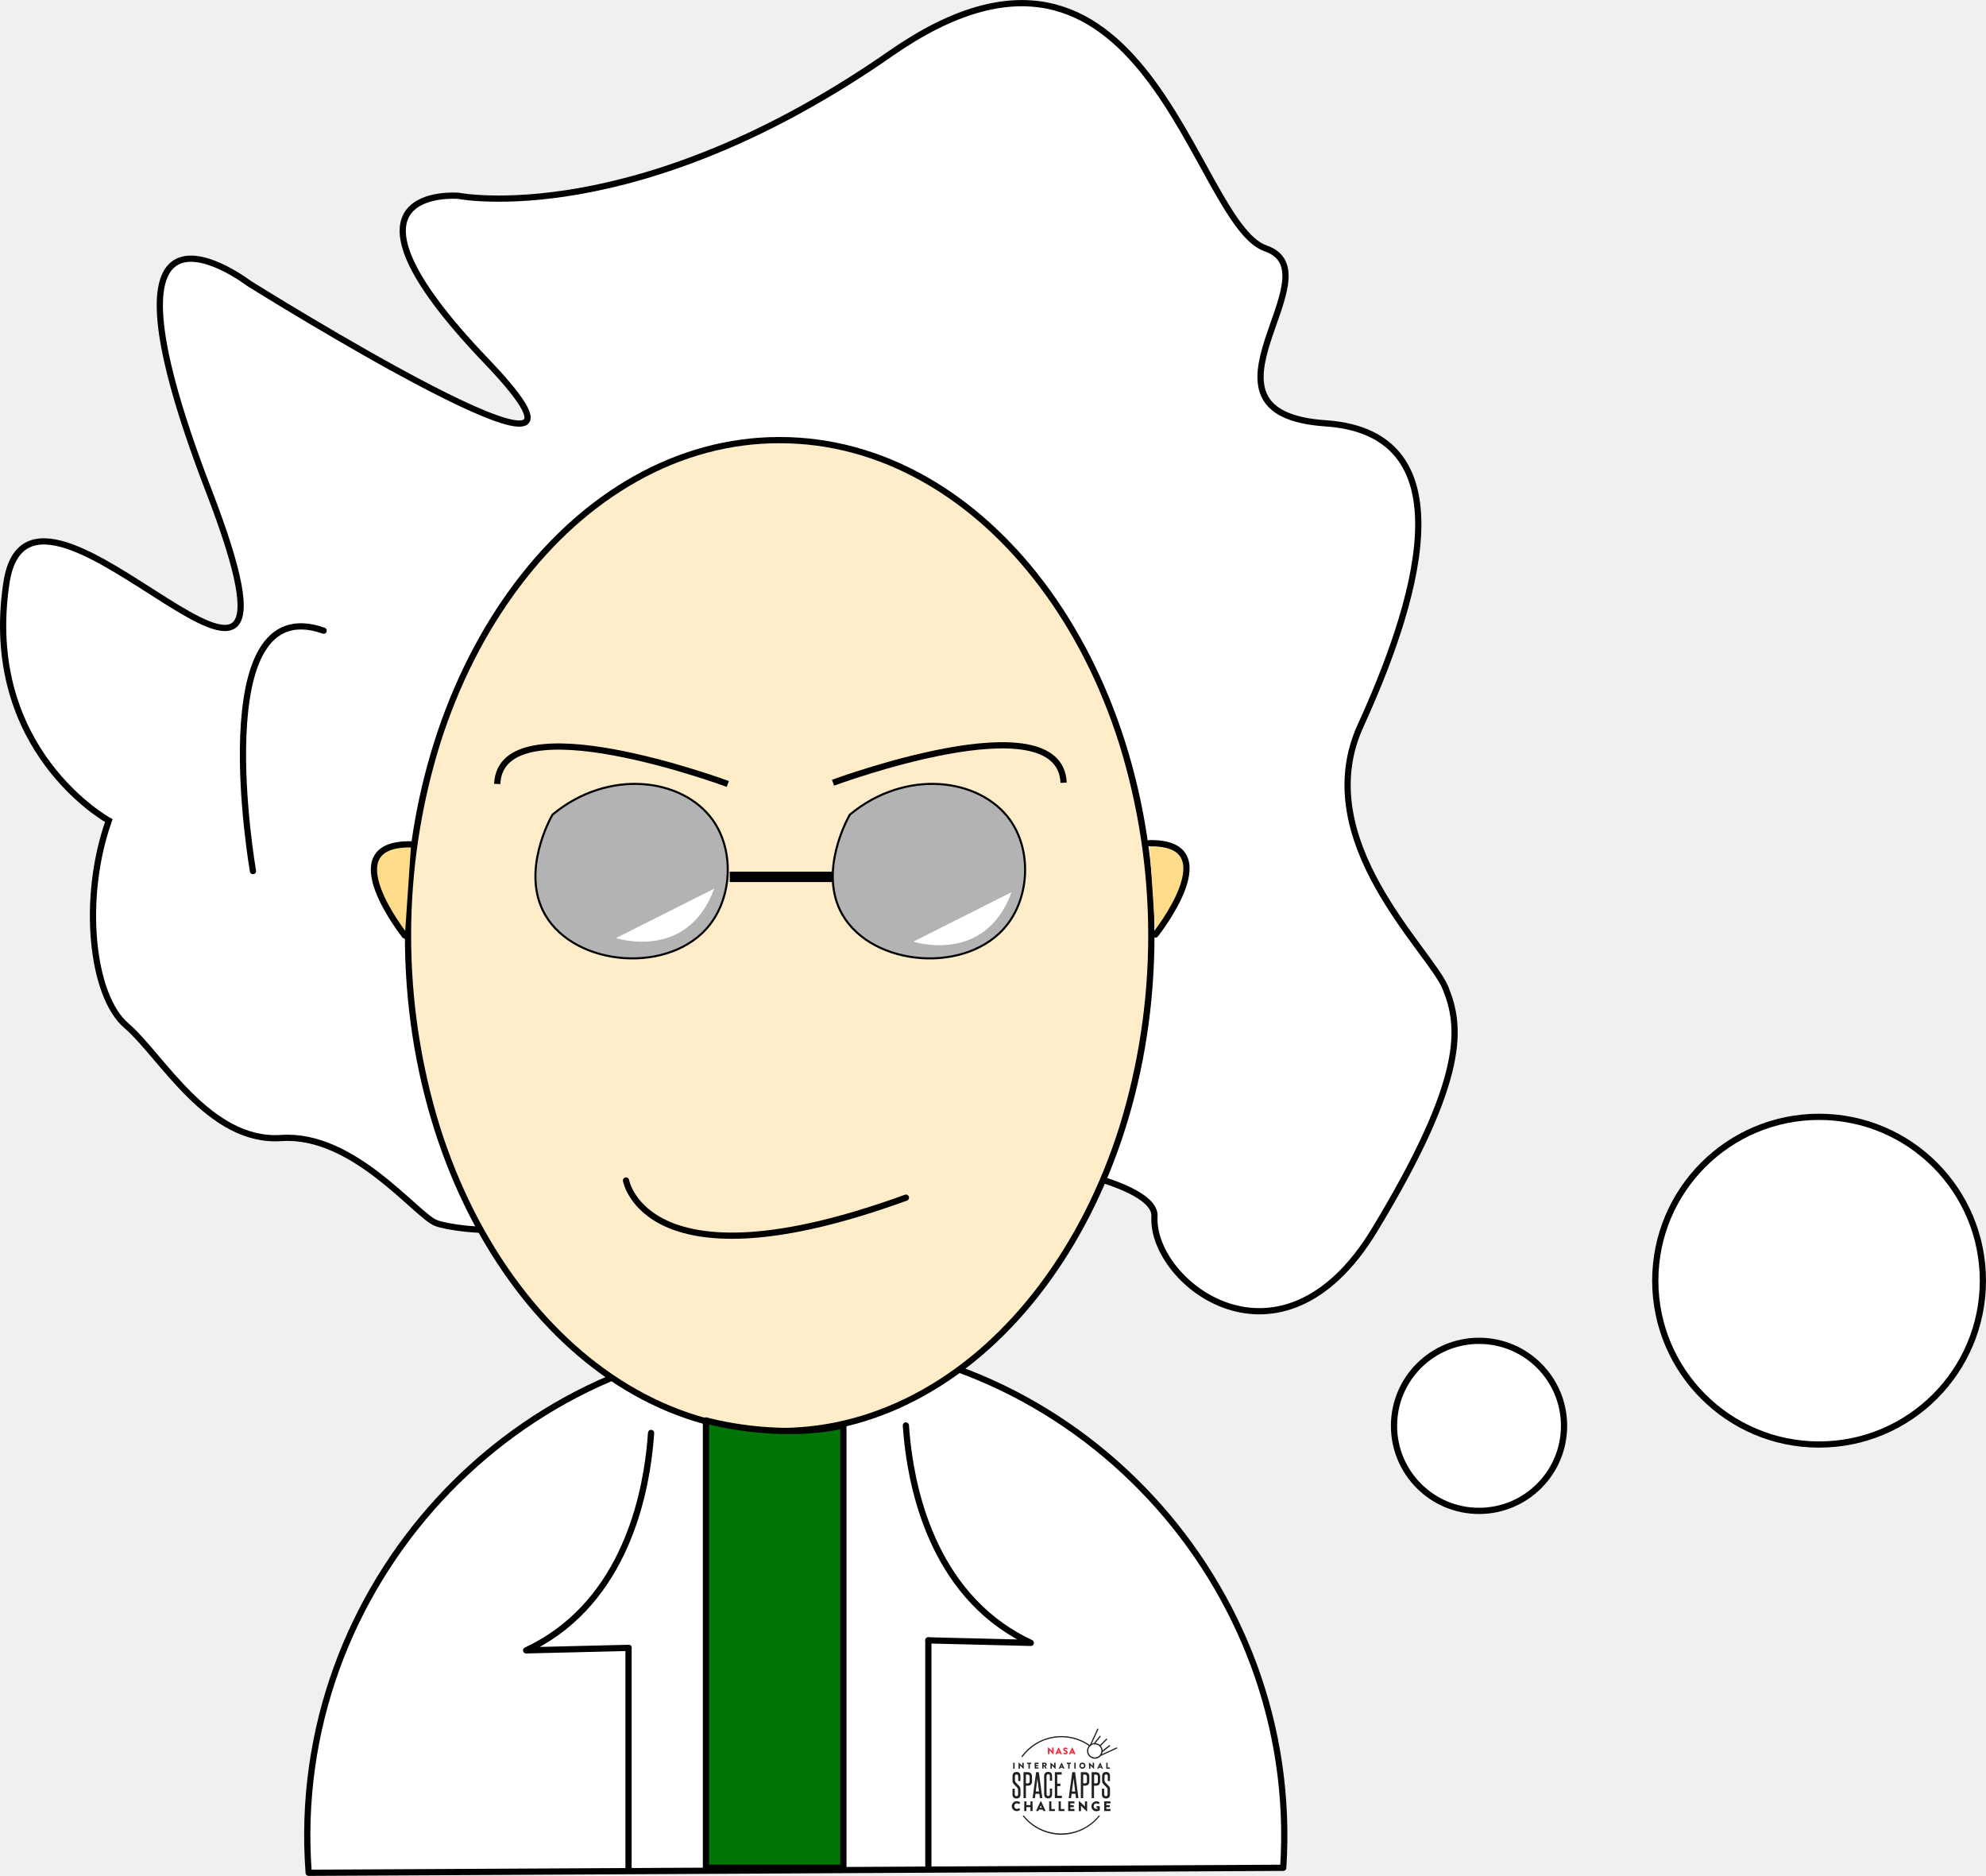
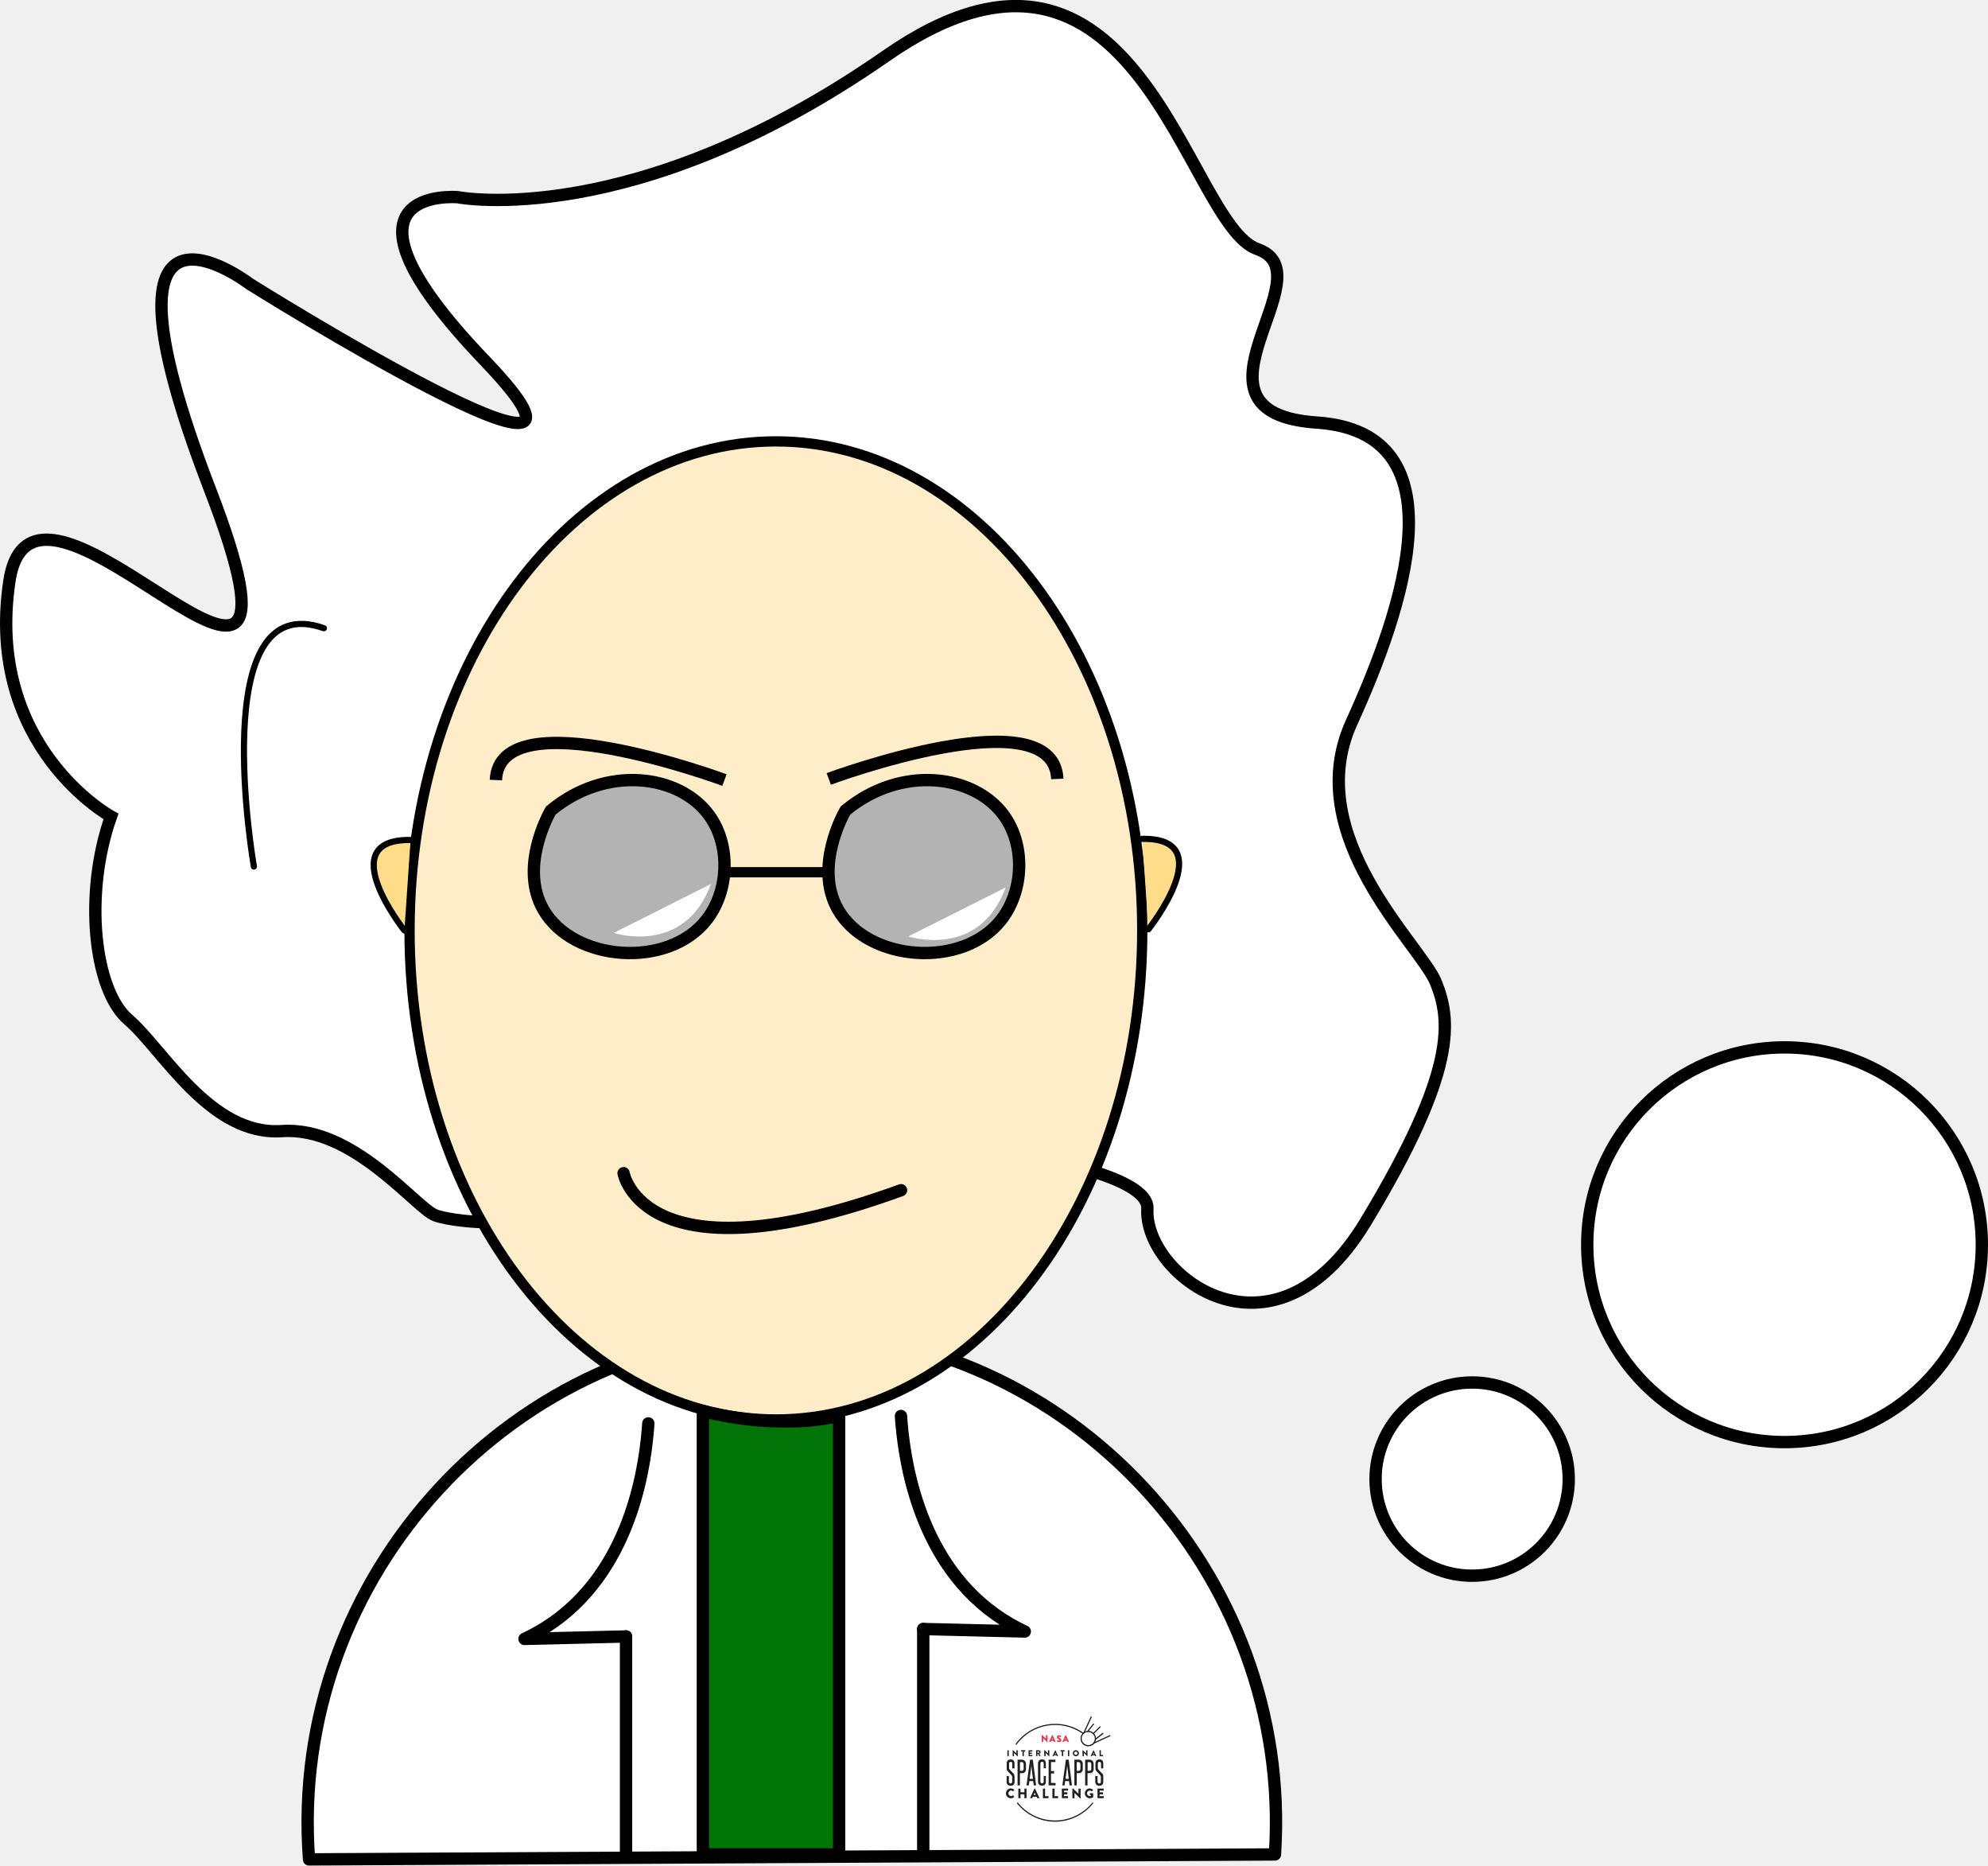
- <svg xmlns="http://www.w3.org/2000/svg" viewBox="0 0 957.8 904.5">
+ <svg xmlns="http://www.w3.org/2000/svg" viewBox="0 0 967.3 907.5">
  <defs>
-     <style>.cls-1,.cls-2,.cls-5{fill:#fff;}.cls-1,.cls-10,.cls-2,.cls-4,.cls-6,.cls-7,.cls-8,.cls-9{stroke:#000;}.cls-1,.cls-7,.cls-8,.cls-9{stroke-linecap:round;stroke-linejoin:round;}.cls-1,.cls-10,.cls-2,.cls-7,.cls-8,.cls-9{stroke-width:3px;}.cls-10,.cls-2,.cls-4,.cls-6{stroke-miterlimit:10;}.cls-3{fill:#ffedc9;}.cls-4{fill:#b3b3b3;}.cls-10,.cls-6,.cls-8{fill:none;}.cls-6{stroke-width:5px;}.cls-7{fill:#007406;}.cls-9{fill:#ffdc8a;}.cls-11{fill:#231f20;}.cls-12{fill:#ee2c3e;}</style>
+     <style>.cls-1,.cls-2,.cls-5{fill:#fff;}.cls-1,.cls-10,.cls-11,.cls-2,.cls-4,.cls-6,.cls-7,.cls-8,.cls-9{stroke:#000;}.cls-1,.cls-11,.cls-7,.cls-8,.cls-9{stroke-linecap:round;stroke-linejoin:round;}.cls-1,.cls-10,.cls-2,.cls-4,.cls-7,.cls-8{stroke-width:6px;}.cls-10,.cls-2,.cls-4,.cls-6{stroke-miterlimit:10;}.cls-3{fill:#ffedc9;}.cls-4{fill:#b3b3b3;}.cls-10,.cls-11,.cls-6,.cls-8{fill:none;}.cls-6{stroke-width:5px;}.cls-7{fill:#007406;}.cls-9{fill:#ffdc8a;}.cls-11,.cls-9{stroke-width:3px;}.cls-12{fill:#231f20;}.cls-13{fill:#ee2c3e;}</style>
  </defs>
  <g id="Layer_2" data-name="Layer 2">
    <g id="Layer_1-2" data-name="Layer 1">
-       <path class="cls-1" d="M148.87,903c-10.47-138.31,100.59-256.72,235-256.67,133.43,0,244,116.85,235,254.26Z" />
-       <path class="cls-2" d="M52.47,395.68C39.22,433,44,480,60.91,494.49s39.76,56.64,74.71,54.23,65.07,37.36,74.71,41,65.07,10.85,91.58-20.48,256.68-14.78,254.87,17.31,61,81,106.11,6.55,41.5-98.58,34.27-116.65-66.27-71.1-41-126.53,54.23-141-16.87-145.81,6-72.3-28.92-84.35-57.84-179.55-180.75-94S221.18,94.42,221.18,94.42s-68.69-6,13.25,79.54S120,136.6,120,136.6,38,73.94,100.67,236.62,15.12,200.47,3.07,281.2,52.47,395.68,52.47,395.68Z" />
-       <ellipse class="cls-3" cx="376.02" cy="451.11" rx="179.25" ry="238.9" />
-       <path d="M376,213.71c23.88,0,47.06,6.23,68.89,18.51,21.16,11.9,40.18,29,56.53,50.71s29.27,47.21,38.27,75.52a312.18,312.18,0,0,1,0,185.33c-9,28.3-21.88,53.71-38.27,75.52S466.07,658.11,444.91,670c-21.83,12.28-45,18.51-68.89,18.51s-47-6.23-68.88-18.51c-21.16-11.9-40.18-29-56.53-50.71s-29.28-47.22-38.28-75.52a312.39,312.39,0,0,1,0-185.33c9-28.31,21.88-53.72,38.28-75.52s35.37-38.81,56.53-50.71c21.83-12.28,45-18.51,68.88-18.51m0-3c-99.83,0-180.75,107.63-180.75,240.4S276.19,691.52,376,691.52,556.78,583.88,556.78,451.11,475.85,210.71,376,210.71Z" />
-       <path class="cls-4" d="M409.87,392.78c-.92,1.58-15.49,27.49-3.62,48.2,14.54,25.37,60.76,29,79.53,4.82,10.83-14,11.68-36.12,1.21-50.61C472.52,375.16,436.91,370.39,409.87,392.78Z" />
-       <path class="cls-4" d="M266.47,392.78c-.92,1.58-15.48,27.49-3.62,48.2,14.54,25.37,60.76,29,79.53,4.82,10.83-14,11.68-36.12,1.21-50.61C329.12,375.16,293.51,370.39,266.47,392.78Z" />
-       <path class="cls-5" d="M297.09,452.32s34.44,11.36,47.35-23.84Z" />
-       <path class="cls-5" d="M487.87,430.18,440.53,454s34.43,11.36,47.34-23.84" />
-       <line class="cls-6" x1="351.92" y1="422.8" x2="401.33" y2="422.8" />
-       <path class="cls-7" d="M340.47,900.59V684.89s33.75,9.64,66.28,2.41V900.59Z" />
-       <path class="cls-8" d="M314,690.91c-1.21,17.84-7,68.69-45.79,96.41a90.86,90.86,0,0,1-14.46,8.43l49.41-1.2" />
-       <line class="cls-8" x1="303.12" y1="794.55" x2="303.12" y2="900.59" />
-       <path class="cls-8" d="M436.88,687.3c1.21,17.84,7,68.69,45.79,96.4a90.13,90.13,0,0,0,14.46,8.44l-49.41-1.21" />
-       <line class="cls-8" x1="447.72" y1="790.93" x2="447.72" y2="900.59" />
-       <path class="cls-9" d="M195.27,451.11s-35.52-44.62,3-44" />
-       <path class="cls-9" d="M557.28,450.56s35.52-44.62-3-44" />
-       <path class="cls-10" d="M351,378s-109.46-40.61-111.2,0" />
-       <path class="cls-10" d="M401.75,377.41s109.46-40.62,111.2,0" />
-       <path class="cls-8" d="M301.91,569.21s9.64,53.89,135,8.27" />
-       <path class="cls-8" d="M122,420S98.26,283.61,156.1,304.1" />
+       <path class="cls-1" d="M150.37,904.5C139.9,766.19,251,647.78,385.36,647.83c133.43,0,244,116.85,235,254.26Z" />
+       <path class="cls-2" d="M54,397.18c-13.25,37.36-8.43,84.35,8.44,98.81s39.76,56.64,74.71,54.23,65.07,37.36,74.71,41S276.9,602,303.41,570.71,560.09,555.93,558.28,588s61,81,106.11,6.55,41.5-98.58,34.27-116.65-66.27-71.1-41-126.53,54.23-141-16.87-145.81,6-72.3-28.92-84.35-57.84-179.55-180.75-94S222.68,95.92,222.68,95.92s-68.69-6,13.25,79.54S121.45,138.1,121.45,138.1s-81.94-62.66-19.28,100S16.62,202,4.57,282.7,54,397.18,54,397.18Z" />
+       <ellipse class="cls-3" cx="377.52" cy="452.61" rx="178.25" ry="237.9" />
+       <path d="M377.52,217.21c96.91,0,175.76,105.6,175.76,235.4S474.43,688,377.52,688,201.77,582.42,201.77,452.61s78.84-235.4,175.75-235.4m0-5c-99.83,0-180.75,107.63-180.75,240.4S277.69,693,377.52,693,558.28,585.38,558.28,452.61s-80.93-240.4-180.76-240.4Z" />
+       <path class="cls-4" d="M411.37,394.28c-.92,1.58-15.49,27.49-3.62,48.2,14.54,25.37,60.76,29,79.53,4.82,10.83-14,11.68-36.12,1.21-50.61C474,376.66,438.41,371.89,411.37,394.28Z" />
+       <path class="cls-4" d="M268,394.28c-.92,1.58-15.48,27.49-3.62,48.2,14.54,25.37,60.76,29,79.53,4.82,10.83-14,11.68-36.12,1.21-50.61C330.62,376.66,295,371.89,268,394.28Z" />
+       <path class="cls-5" d="M298.59,453.82S333,465.18,345.94,430Z" />
+       <path class="cls-5" d="M489.37,431.68,442,455.52s34.43,11.36,47.34-23.84" />
+       <line class="cls-6" x1="353.42" y1="424.3" x2="402.83" y2="424.3" />
+       <path class="cls-7" d="M342,902.09V686.39s33.75,9.64,66.28,2.41V902.09Z" />
+       <path class="cls-8" d="M315.46,692.41c-1.21,17.84-7,68.69-45.79,96.41a90.86,90.86,0,0,1-14.46,8.43l49.41-1.2" />
+       <line class="cls-8" x1="304.62" y1="796.05" x2="304.62" y2="902.09" />
+       <path class="cls-8" d="M438.38,688.8c1.21,17.84,7,68.69,45.79,96.4a90.13,90.13,0,0,0,14.46,8.44l-49.41-1.21" />
+       <line class="cls-8" x1="449.22" y1="792.43" x2="449.22" y2="902.09" />
+       <path class="cls-9" d="M196.77,452.61s-35.52-44.62,3-44" />
+       <path class="cls-9" d="M558.78,452.06s35.52-44.62-3-44" />
+       <path class="cls-10" d="M352.49,379.46s-109.46-40.61-111.2,0" />
+       <path class="cls-10" d="M403.25,378.91s109.46-40.62,111.2,0" />
+       <path class="cls-8" d="M303.41,570.71s9.64,53.89,135,8.27" />
+       <path class="cls-11" d="M123.53,421.54S99.76,285.11,157.6,305.6" />
      <g id="Layer_2-2" data-name="Layer 2">
        <g id="Layer_1-2-2" data-name="Layer 1-2">
-           <path class="cls-11" d="M495.57,854.48h-1.95V867h1.15V861h.81a2.17,2.17,0,0,0,1.62-.53,2.39,2.39,0,0,0,.51-1.71v-2a2.41,2.41,0,0,0-.53-1.72A2.12,2.12,0,0,0,495.57,854.48Zm1,2.27v2.07a1.18,1.18,0,0,1-.24.83,1,1,0,0,1-.75.26h-.8v-4.26h.79a1,1,0,0,1,.77.26,1.28,1.28,0,0,1,.23.83Z" />
-           <path class="cls-11" d="M535.3,862.09a2,2,0,0,0-.44-.82,11.47,11.47,0,0,0-1-1,8.15,8.15,0,0,1-.93-1,1.18,1.18,0,0,1-.21-.4,2.21,2.21,0,0,1-.06-.57v-1.84c0-.59.27-.89.8-.89a.64.64,0,0,1,.63.29,1.69,1.69,0,0,1,.16.77v2.11h1.06v-2.28a2.39,2.39,0,0,0-.42-1.55,1.81,1.81,0,0,0-1.46-.52q-1.92,0-1.92,2.07v1.87a5.43,5.43,0,0,0,.05.9,1.55,1.55,0,0,0,.35.73c.17.2.34.4.52.59s.32.34.49.52l.46.47a5.47,5.47,0,0,1,.45.51,1.2,1.2,0,0,1,.18.26.85.85,0,0,1,.13.25,1.26,1.26,0,0,1,0,.33c0,.13,0,.28,0,.46h0v1.78a1.07,1.07,0,0,1-.19.69.73.73,0,0,1-.62.23.66.66,0,0,1-.63-.3,1.66,1.66,0,0,1-.17-.79v-2.5h-1.1v2.64a2.3,2.3,0,0,0,.46,1.54,2.32,2.32,0,0,0,3,0,2.34,2.34,0,0,0,.44-1.54v-1.79A5.09,5.09,0,0,0,535.3,862.09Z" />
-           <path class="cls-11" d="M491.67,861.27a13.3,13.3,0,0,0-1-1,8.92,8.92,0,0,1-.92-1,1.2,1.2,0,0,1-.22-.4,2.2,2.2,0,0,1-.05-.57v-1.84c0-.59.26-.89.8-.89a.65.65,0,0,1,.62.29,1.57,1.57,0,0,1,.16.77v2.11h1.06v-2.28a2.39,2.39,0,0,0-.42-1.55,1.81,1.81,0,0,0-1.46-.52q-1.92,0-1.92,2.07v1.87a6.79,6.79,0,0,0,.05.9,1.44,1.44,0,0,0,.36.73q.24.3.51.6c.17.19.32.33.49.51s.31.31.46.47a5.47,5.47,0,0,1,.45.51,1.51,1.51,0,0,1,.18.26.64.64,0,0,1,.12.25,1,1,0,0,1,.06.33c0,.13,0,.28,0,.46v1.78a1.05,1.05,0,0,1-.19.69.77.77,0,0,1-.62.24.67.67,0,0,1-.63-.31,1.63,1.63,0,0,1-.17-.79v-2.5h-1.09v2.64a2.25,2.25,0,0,0,.46,1.54,1.8,1.8,0,0,0,1.46.53,1.83,1.83,0,0,0,1.49-.53,2.34,2.34,0,0,0,.44-1.54v-1.79a5,5,0,0,0-.1-1.17A2.33,2.33,0,0,0,491.67,861.27Z" />
-           <path class="cls-11" d="M528.47,854.48h-2V867h1.15V861h.82a2.17,2.17,0,0,0,1.62-.53,2.39,2.39,0,0,0,.51-1.71v-2a2.41,2.41,0,0,0-.52-1.72A2.16,2.16,0,0,0,528.47,854.48Zm1,2.27v2.07a1.18,1.18,0,0,1-.24.83,1,1,0,0,1-.74.26h-.81v-4.26h.79a1,1,0,0,1,.77.26,1.28,1.28,0,0,1,.23.83Z" />
-           <path class="cls-11" d="M523.2,854.48h-1.94V867h1.15V861h.81a2.13,2.13,0,0,0,1.61-.53,2.35,2.35,0,0,0,.52-1.71v-2a2.41,2.41,0,0,0-.52-1.72A2.11,2.11,0,0,0,523.2,854.48Zm1,4.34a1.18,1.18,0,0,1-.26.83,1,1,0,0,1-.74.26h-.8v-4.26h.78a1,1,0,0,1,.77.26,1.22,1.22,0,0,1,.23.83h0Z" />
-           <path class="cls-11" d="M517.13,854.48,515.41,867h1.12l.27-2.09h1.87l.27,2.09h1.16l-1.61-12.5Zm-.18,9.34.42-3.19c.13-1.06.27-2.13.4-3.22.12,1.08.24,2.15.38,3.22l.39,3.19Z" />
-           <path class="cls-11" d="M499.69,854.48,498,867h1.12l.28-2.09h1.86l.28,2.09h1.15L501,854.48Zm1.41,9.34h-1.6l.42-3.19c.14-1.06.27-2.13.4-3.22.12,1.08.25,2.15.38,3.22S501,862.76,501.1,863.82Z" />
-           <polygon class="cls-11" points="509.88 861.2 511.4 861.2 511.4 860.03 509.88 860.03 509.88 855.65 512.03 855.65 512.03 854.49 508.73 854.49 508.73 866.98 508.73 866.98 512.11 866.98 512.11 865.84 509.88 865.84 509.88 861.2" />
-           <path class="cls-11" d="M505.56,854.35c-1.33,0-2,.72-2,2.15V865c0,1.41.66,2.11,2,2.11a1.71,1.71,0,0,0,1.38-.52,2.44,2.44,0,0,0,.44-1.61v-2.58h-1.05V865a1.2,1.2,0,0,1-.18.74.66.66,0,0,1-.6.24c-.55,0-.83-.33-.83-1v-8.52c0-.65.28-1,.83-1a.7.7,0,0,1,.61.23,1.29,1.29,0,0,1,.17.74v2.2h1.05v-2.22C507.38,855.06,506.77,854.35,505.56,854.35Z" />
-           <path class="cls-11" d="M528,848a3.77,3.77,0,1,1,3.77-3.76A3.76,3.76,0,0,1,528,848Zm0-7a3.19,3.19,0,1,0,3.19,3.19A3.19,3.19,0,0,0,528,841.06Z" />
-           <path class="cls-11" d="M530.48,842.08a.28.28,0,0,1-.28-.29.28.28,0,0,1,.08-.2l3.24-3.24a.28.28,0,0,1,.4,0,.28.28,0,0,1,0,.41L530.69,842A.29.29,0,0,1,530.48,842.08Z" />
-           <path class="cls-11" d="M527.68,841.07a.29.29,0,0,1-.28-.28.26.26,0,0,1,.07-.19l2.9-3.61a.28.28,0,0,1,.4,0,.29.29,0,0,1,0,.4l-2.9,3.63A.29.29,0,0,1,527.68,841.07Z" />
-           <path class="cls-11" d="M525.83,841.84a.27.27,0,0,1-.12,0,.28.28,0,0,1-.14-.38h0l3.62-7.84a.29.29,0,0,1,.38-.15h0a.28.28,0,0,1,.14.38l-3.62,7.84A.3.3,0,0,1,525.83,841.84Z" />
-           <path class="cls-11" d="M531.49,844.88a.3.3,0,0,1-.29-.3.32.32,0,0,1,.1-.22l3.62-2.89a.3.3,0,0,1,.41.07.3.3,0,0,1,0,.38l-3.62,2.89A.31.31,0,0,1,531.49,844.88Z" />
-           <path class="cls-11" d="M530.72,846.73a.28.28,0,0,1-.28-.29.29.29,0,0,1,.16-.26l7.84-3.62a.28.28,0,0,1,.35.22.27.27,0,0,1-.1.29l-7.85,3.62A.25.25,0,0,1,530.72,846.73Z" />
-           <path class="cls-11" d="M488.66,850a.08.08,0,0,1,.07-.08h.51s.08,0,.08.08v2.72a.09.09,0,0,1-.08.08h-.51a.08.08,0,0,1-.08-.08Z" />
-           <path class="cls-11" d="M491.24,850a.08.08,0,0,1,.08-.08h.1l1.64,1.58h0V850a.08.08,0,0,1,.08-.08h.49s.08,0,.08.08v2.77a.08.08,0,0,1-.08.07h-.07l-.05,0-1.62-1.63h0v1.54a.08.08,0,0,1-.08.08h-.49a.09.09,0,0,1-.08-.08Z" />
-           <path class="cls-11" d="M496,850.52h-.59a.09.09,0,0,1-.08-.08h0V850a.09.09,0,0,1,.08-.08h1.82a.08.08,0,0,1,.08.08v.45a.08.08,0,0,1-.08.08h-.57v2.19a.09.09,0,0,1-.08.08h-.5a.08.08,0,0,1-.08-.08Z" />
-           <path class="cls-11" d="M499,850a.09.09,0,0,1,.08-.08h1.7a.09.09,0,0,1,.08.08v.45a.09.09,0,0,1-.08.08h-1.14V851h.94a.09.09,0,0,1,.08.08v.45a.09.09,0,0,1-.08.08h-.94v.55h1.14a.09.09,0,0,1,.08.08h0v.44a.07.07,0,0,1-.08.08h-1.7a.08.08,0,0,1-.08-.07h0Z" />
-           <path class="cls-11" d="M502.61,850a.08.08,0,0,1,.08-.08h1.23a.89.89,0,0,1,.91.85.87.87,0,0,1-.63.87l.57,1a.08.08,0,0,1,0,.11h-.59a.09.09,0,0,1-.07,0l-.54-1.09h-.28v1s0,.08-.08.08h-.49a.07.07,0,0,1-.08-.08Zm1.25,1.15a.32.32,0,0,0,.31-.33.31.31,0,0,0-.31-.31h-.6v.64Z" />
-           <path class="cls-11" d="M506.59,850a.07.07,0,0,1,.07-.08h.11l1.64,1.58h0V850a.08.08,0,0,1,.07-.08H509c.05,0,.08,0,.08.08v2.77a.07.07,0,0,1-.08.07h-.06l-.05,0-1.63-1.63h0v1.54a.08.08,0,0,1-.08.08h-.48a.08.08,0,0,1-.08-.08Z" />
-           <path class="cls-11" d="M510.63,852.68l1.28-2.76a.08.08,0,0,1,.07,0h0a.08.08,0,0,1,.07,0l1.28,2.76a.07.07,0,0,1,0,.1h-.5a.14.14,0,0,1-.14-.1l-.15-.33h-1.11l-.14.33a.15.15,0,0,1-.15.1h-.45a.07.07,0,0,1-.08-.07S510.62,852.69,510.63,852.68Zm1.68-.88-.31-.68h0l-.31.68Z" />
-           <path class="cls-11" d="M515.17,850.52h-.59a.09.09,0,0,1-.08-.08h0V850a.08.08,0,0,1,.08-.08h1.82a.08.08,0,0,1,.08.08v.45a.08.08,0,0,1-.08.08h-.58v2.19s0,.08-.08.08h-.5a.08.08,0,0,1-.07-.08Z" />
-           <path class="cls-11" d="M518.12,850s0-.07.08-.08h.49s.08,0,.08.08v2.72a.08.08,0,0,1-.08.08h-.49a.09.09,0,0,1-.08-.08Z" />
-           <path class="cls-11" d="M522,849.87a1.48,1.48,0,1,1-1.47,1.49h0a1.47,1.47,0,0,1,1.47-1.48Zm0,2.31a.82.82,0,1,0,0-1.64.83.83,0,0,0-.83.82h0a.83.83,0,0,0,.82.81Z" />
-           <path class="cls-11" d="M525.18,850a.07.07,0,0,1,.07-.08h.1l1.64,1.58h0V850a.09.09,0,0,1,.08-.08h.5a.08.08,0,0,1,.07.08v2.77a.07.07,0,0,1-.07.07h-.07l0,0-1.63-1.63h0v1.54a.07.07,0,0,1-.07.08h-.49a.09.09,0,0,1-.08-.08Z" />
-           <path class="cls-11" d="M529.21,852.68l1.29-2.76a.08.08,0,0,1,.07,0h0s0,0,.07,0l1.28,2.76a.07.07,0,0,1,0,.1h-.5c-.07,0-.1,0-.14-.1l-.15-.33H530l-.14.33a.18.18,0,0,1-.15.1h-.45a.09.09,0,0,1-.09-.06A.09.09,0,0,1,529.21,852.68Zm1.69-.88-.31-.68h0l-.3.68Z" />
-           <path class="cls-11" d="M533.53,850a.09.09,0,0,1,.08-.08h.49a.08.08,0,0,1,.07.08v2.2h1a.07.07,0,0,1,.08.07h0v.45a.08.08,0,0,1-.08.08h-1.54a.09.09,0,0,1-.08-.08Z" />
-           <path class="cls-11" d="M490.37,868.5a2.19,2.19,0,0,1,1.61.62.12.12,0,0,1,0,.17h0l-.51.54a.12.12,0,0,1-.17,0,1.42,1.42,0,0,0-.9-.34,1.37,1.37,0,0,0,0,2.73,1.38,1.38,0,0,0,.89-.33.14.14,0,0,1,.17,0l.52.56a.13.13,0,0,1,0,.18,2.27,2.27,0,0,1-1.62.64,2.4,2.4,0,0,1,0-4.8Z" />
-           <path class="cls-11" d="M494,868.69a.12.12,0,0,1,.12-.12h.8a.13.13,0,0,1,.13.12h0v1.67h1.9v-1.68a.12.12,0,0,1,.12-.12h.8a.12.12,0,0,1,.12.12v4.42a.13.13,0,0,1-.12.13h-.79a.13.13,0,0,1-.13-.13v-1.76H495v1.76a.13.13,0,0,1-.13.13h-.8a.13.13,0,0,1-.12-.13Z" />
-           <path class="cls-11" d="M499.74,873.06l2.08-4.49a.13.13,0,0,1,.12-.07H502a.14.14,0,0,1,.11.07l2.09,4.49a.12.12,0,0,1-.06.16h-.8c-.12,0-.17,0-.23-.17l-.24-.52h-1.82l-.24.53a.25.25,0,0,1-.24.16h-.73a.11.11,0,0,1-.12-.11A.07.07,0,0,1,499.74,873.06Zm2.74-1.41-.52-1.11h0l-.51,1.11Z" />
-           <path class="cls-11" d="M506,868.69a.13.13,0,0,1,.13-.13h.8a.14.14,0,0,1,.12.13v3.56h1.59a.12.12,0,0,1,.12.13v.73a.12.12,0,0,1-.12.12h-2.51a.12.12,0,0,1-.13-.12Z" />
-           <path class="cls-11" d="M510.56,868.69a.13.13,0,0,1,.13-.13h.79a.14.14,0,0,1,.13.13v3.56h1.59a.13.13,0,0,1,.13.13v.73a.12.12,0,0,1-.13.12h-2.51a.12.12,0,0,1-.13-.12Z" />
-           <path class="cls-11" d="M515.17,868.69a.13.13,0,0,1,.13-.13h2.76a.13.13,0,0,1,.13.13h0v.73a.12.12,0,0,1-.13.12h-1.85v.82h1.52a.14.14,0,0,1,.13.13v.73a.12.12,0,0,1-.12.12h-1.53v.9h1.85a.13.13,0,0,1,.13.13v.73a.14.14,0,0,1-.13.13H515.3a.14.14,0,0,1-.13-.13Z" />
-           <path class="cls-11" d="M520.28,868.62a.13.13,0,0,1,.13-.12h.17l2.66,2.56h0V868.7a.12.12,0,0,1,.12-.13h.81a.12.12,0,0,1,.12.13v4.48a.13.13,0,0,1-.12.13h-.11l-.09,0-2.64-2.65h0v2.49a.12.12,0,0,1-.12.13h-.8a.13.13,0,0,1-.12-.13Z" />
-           <path class="cls-11" d="M528.7,868.5a2.65,2.65,0,0,1,1.63.63.11.11,0,0,1,0,.16v0l-.52.56a.15.15,0,0,1-.18,0,1.21,1.21,0,0,0-.87-.32,1.34,1.34,0,0,0,0,2.68,1.71,1.71,0,0,0,.59-.11v-.39h-.42a.12.12,0,0,1-.12-.12h0V871a.12.12,0,0,1,.11-.13h1.37a.13.13,0,0,1,.12.13v1.8a.11.11,0,0,1-.06.1,3.29,3.29,0,0,1-1.65.44,2.4,2.4,0,0,1-.15-4.79Z" />
-           <path class="cls-11" d="M532.52,868.69a.13.13,0,0,1,.13-.13h2.77a.13.13,0,0,1,.13.13h0v.73a.12.12,0,0,1-.13.12h-1.85v.82h1.52a.14.14,0,0,1,.13.13v.73a.12.12,0,0,1-.12.12h-1.53v.9h1.85a.13.13,0,0,1,.13.13v.73a.13.13,0,0,1-.13.13h-2.77a.13.13,0,0,1-.13-.13Z" />
-           <path class="cls-12" d="M505.38,842.63a.08.08,0,0,1,.09-.08h.12l1.84,1.77h0v-1.64a.09.09,0,0,1,.09-.09h.55c.05,0,.09,0,.09.09v3.11a.08.08,0,0,1-.09.08H508l-.06,0L506.11,844h0v1.71a.09.09,0,0,1-.08.09h-.56a.09.09,0,0,1-.08-.09Z" />
-           <path class="cls-12" d="M509,845.71l1.45-3.11a.1.1,0,0,1,.08-.05h.05a.08.08,0,0,1,.07.05l1.46,3.11a.08.08,0,0,1,0,.11h-.56c-.09,0-.12,0-.17-.12l-.16-.36h-1.26l-.16.37a.18.18,0,0,1-.16.11h-.52a.08.08,0,0,1-.09-.07S509,845.72,509,845.71Zm1.91-1-.35-.77h0l-.35.77Z" />
-           <path class="cls-12" d="M512.75,845.39,513,845a.11.11,0,0,1,.16,0,1.3,1.3,0,0,0,.65.25.29.29,0,0,0,.32-.26h0c0-.19-.16-.34-.47-.46s-.9-.47-.9-1a1,1,0,0,1,1.07-.92,1.67,1.67,0,0,1,1,.35.11.11,0,0,1,0,.15l-.23.35c0,.05-.12.09-.16.06a1.43,1.43,0,0,0-.66-.27.25.25,0,0,0-.29.21v0c0,.17.14.3.51.45a1.19,1.19,0,0,1,.92,1,1,1,0,0,1-1.1,1,1.44,1.44,0,0,1-1-.35A.09.09,0,0,1,512.75,845.39Z" />
-           <path class="cls-12" d="M515.51,845.71,517,842.6a.1.1,0,0,1,.08-.05h.05a.08.08,0,0,1,.07.05l1.45,3.11a.08.08,0,0,1,0,.11H518c-.08,0-.12,0-.16-.12l-.17-.36h-1.26l-.16.37a.2.2,0,0,1-.17.11h-.51a.08.08,0,0,1-.08-.09Zm1.9-1-.35-.77h0l-.34.77Z" />
-           <path class="cls-11" d="M511.89,884.67a23.86,23.86,0,0,1-18.5-8.84.29.29,0,0,1,0-.4.3.3,0,0,1,.41,0,23.22,23.22,0,0,0,32.67,3.42,22.55,22.55,0,0,0,1.78-1.6,24.24,24.24,0,0,0,1.67-1.85.29.29,0,0,1,.41-.05.3.3,0,0,1,0,.41h0c-.54.66-1.11,1.3-1.71,1.9A23.77,23.77,0,0,1,511.89,884.67Z" />
-           <path class="cls-11" d="M492.94,847.22a.28.28,0,0,1-.16-.05.3.3,0,0,1-.07-.41h0a23.8,23.8,0,0,1,33.05-5.23.29.29,0,0,1,.06.41.3.3,0,0,1-.41.06,23.2,23.2,0,0,0-32.23,5.11A.3.3,0,0,1,492.94,847.22Z" />
+           <path class="cls-12" d="M497.07,856h-1.95v12.5h1.15v-5.94h.81a2.17,2.17,0,0,0,1.62-.53,2.39,2.39,0,0,0,.51-1.71v-2a2.41,2.41,0,0,0-.53-1.72A2.12,2.12,0,0,0,497.07,856Zm1,2.27v2.07a1.18,1.18,0,0,1-.24.83,1,1,0,0,1-.75.26h-.8v-4.26h.79a1,1,0,0,1,.77.26,1.28,1.28,0,0,1,.23.83Z" />
+           <path class="cls-12" d="M536.8,863.59a2,2,0,0,0-.44-.82,11.47,11.47,0,0,0-1-1,8.15,8.15,0,0,1-.93-1,1.18,1.18,0,0,1-.21-.4,2.21,2.21,0,0,1-.06-.57v-1.84c0-.59.27-.89.8-.89a.64.64,0,0,1,.63.29,1.69,1.69,0,0,1,.16.77v2.11h1.06v-2.28a2.39,2.39,0,0,0-.42-1.55,1.81,1.81,0,0,0-1.46-.52q-1.92,0-1.92,2.07v1.87a5.43,5.43,0,0,0,.05.9,1.55,1.55,0,0,0,.35.73c.17.2.34.4.52.59s.32.34.49.52l.46.47a5.47,5.47,0,0,1,.45.51,1.2,1.2,0,0,1,.18.26.85.85,0,0,1,.13.25,1.26,1.26,0,0,1,0,.33c0,.13,0,.28,0,.46h0v1.78a1.07,1.07,0,0,1-.19.69.73.73,0,0,1-.62.23.66.66,0,0,1-.63-.3,1.66,1.66,0,0,1-.17-.79v-2.5h-1.1v2.64a2.3,2.3,0,0,0,.46,1.54,2.32,2.32,0,0,0,3,0,2.34,2.34,0,0,0,.44-1.54v-1.79A5.09,5.09,0,0,0,536.8,863.59Z" />
+           <path class="cls-12" d="M493.17,862.77a13.3,13.3,0,0,0-1-1,8.92,8.92,0,0,1-.92-1,1.2,1.2,0,0,1-.22-.4,2.2,2.2,0,0,1-.05-.57v-1.84c0-.59.26-.89.8-.89a.65.65,0,0,1,.62.29,1.57,1.57,0,0,1,.16.77v2.11h1.06v-2.28a2.39,2.39,0,0,0-.42-1.55,1.81,1.81,0,0,0-1.46-.52q-1.92,0-1.92,2.07v1.87a6.79,6.79,0,0,0,.05.9,1.44,1.44,0,0,0,.36.73q.24.3.51.6c.17.19.32.33.49.51s.31.31.46.47a5.47,5.47,0,0,1,.45.51,1.51,1.51,0,0,1,.18.26.64.64,0,0,1,.12.25,1,1,0,0,1,.06.33c0,.13,0,.28,0,.46v1.78a1.05,1.05,0,0,1-.19.69.77.77,0,0,1-.62.24.67.67,0,0,1-.63-.31,1.63,1.63,0,0,1-.17-.79v-2.5h-1.09v2.64a2.25,2.25,0,0,0,.46,1.54,1.8,1.8,0,0,0,1.46.53,1.83,1.83,0,0,0,1.49-.53,2.34,2.34,0,0,0,.44-1.54v-1.79a5,5,0,0,0-.1-1.17A2.33,2.33,0,0,0,493.17,862.77Z" />
+           <path class="cls-12" d="M530,856h-2v12.5h1.15v-5.94H530a2.17,2.17,0,0,0,1.62-.53,2.39,2.39,0,0,0,.51-1.71v-2a2.41,2.41,0,0,0-.52-1.72A2.16,2.16,0,0,0,530,856Zm1,2.27v2.07a1.18,1.18,0,0,1-.24.83,1,1,0,0,1-.74.26h-.81v-4.26H530a1,1,0,0,1,.77.26,1.28,1.28,0,0,1,.23.83Z" />
+           <path class="cls-12" d="M524.7,856h-1.94v12.5h1.15v-5.94h.81a2.13,2.13,0,0,0,1.61-.53,2.35,2.35,0,0,0,.52-1.71v-2a2.41,2.41,0,0,0-.52-1.72A2.11,2.11,0,0,0,524.7,856Zm1,4.34a1.18,1.18,0,0,1-.26.83,1,1,0,0,1-.74.26h-.8v-4.26h.78a1,1,0,0,1,.77.26,1.22,1.22,0,0,1,.23.83h0Z" />
+           <path class="cls-12" d="M518.63,856l-1.72,12.5H518l.27-2.09h1.87l.27,2.09h1.16L520,856Zm-.18,9.34.42-3.19c.13-1.06.27-2.13.4-3.22.12,1.08.24,2.15.38,3.22l.39,3.19Z" />
+           <path class="cls-12" d="M501.19,856l-1.73,12.5h1.12l.28-2.09h1.86l.28,2.09h1.15L502.54,856Zm1.41,9.34H501l.42-3.19c.14-1.06.27-2.13.4-3.22.12,1.08.25,2.15.38,3.22S502.47,864.26,502.6,865.32Z" />
+           <polygon class="cls-12" points="511.38 862.7 512.9 862.7 512.9 861.53 511.38 861.53 511.38 857.15 513.53 857.15 513.53 855.99 510.23 855.99 510.23 868.48 510.23 868.48 513.61 868.48 513.61 867.34 511.38 867.34 511.38 862.7" />
+           <path class="cls-12" d="M507.06,855.85c-1.33,0-2,.72-2,2.15v8.51c0,1.41.66,2.11,2,2.11a1.71,1.71,0,0,0,1.38-.52,2.44,2.44,0,0,0,.44-1.61v-2.58h-1.05v2.6a1.2,1.2,0,0,1-.18.74.66.66,0,0,1-.6.24c-.55,0-.83-.33-.83-1V858c0-.65.28-1,.83-1a.7.7,0,0,1,.61.23,1.29,1.29,0,0,1,.17.74v2.2h1.05V858C508.88,856.56,508.27,855.85,507.06,855.85Z" />
+           <path class="cls-12" d="M529.52,849.51a3.77,3.77,0,1,1,3.77-3.76A3.76,3.76,0,0,1,529.52,849.51Zm0-7a3.19,3.19,0,1,0,3.19,3.19A3.19,3.19,0,0,0,529.52,842.56Z" />
+           <path class="cls-12" d="M532,843.58a.28.28,0,0,1-.28-.29.28.28,0,0,1,.08-.2l3.24-3.24a.28.28,0,0,1,.4,0,.28.28,0,0,1,0,.41l-3.23,3.23A.29.29,0,0,1,532,843.58Z" />
+           <path class="cls-12" d="M529.18,842.57a.29.29,0,0,1-.28-.28.26.26,0,0,1,.07-.19l2.9-3.61a.28.28,0,0,1,.4,0,.29.29,0,0,1,0,.4l-2.9,3.63A.29.29,0,0,1,529.18,842.57Z" />
+           <path class="cls-12" d="M527.33,843.34a.27.27,0,0,1-.12,0,.28.28,0,0,1-.14-.38h0l3.62-7.84a.29.29,0,0,1,.38-.15h0a.28.28,0,0,1,.14.38l-3.62,7.84A.3.3,0,0,1,527.33,843.34Z" />
+           <path class="cls-12" d="M533,846.38a.3.3,0,0,1-.29-.3.32.32,0,0,1,.1-.22l3.62-2.89a.3.3,0,0,1,.41.07.3.3,0,0,1,0,.38l-3.62,2.89A.31.31,0,0,1,533,846.38Z" />
+           <path class="cls-12" d="M532.22,848.23a.28.28,0,0,1-.28-.29.29.29,0,0,1,.16-.26l7.84-3.62a.28.28,0,0,1,.35.22.27.27,0,0,1-.1.29l-7.85,3.62A.25.25,0,0,1,532.22,848.23Z" />
+           <path class="cls-12" d="M490.16,851.49a.08.08,0,0,1,.07-.08h.51s.08,0,.08.08v2.72a.09.09,0,0,1-.08.08h-.51a.08.08,0,0,1-.08-.08Z" />
+           <path class="cls-12" d="M492.74,851.45a.08.08,0,0,1,.08-.08h.1l1.64,1.58h0v-1.46a.08.08,0,0,1,.08-.08h.49s.08,0,.08.08v2.77a.08.08,0,0,1-.08.07h-.07l-.05,0-1.62-1.63h0v1.54a.08.08,0,0,1-.08.08h-.49a.09.09,0,0,1-.08-.08Z" />
+           <path class="cls-12" d="M497.52,852h-.59a.09.09,0,0,1-.08-.08h0v-.45a.09.09,0,0,1,.08-.08h1.82a.08.08,0,0,1,.08.08v.45a.08.08,0,0,1-.08.08h-.57v2.19a.09.09,0,0,1-.08.08h-.5a.08.08,0,0,1-.08-.08Z" />
+           <path class="cls-12" d="M500.47,851.49a.09.09,0,0,1,.08-.08h1.7a.09.09,0,0,1,.08.08v.45a.09.09,0,0,1-.08.08h-1.14v.51h.94a.09.09,0,0,1,.08.08v.45a.09.09,0,0,1-.08.08h-.94v.55h1.14a.09.09,0,0,1,.08.08h0v.44a.07.07,0,0,1-.08.08h-1.7a.08.08,0,0,1-.08-.07h0Z" />
+           <path class="cls-12" d="M504.11,851.49a.08.08,0,0,1,.08-.08h1.23a.89.89,0,0,1,.91.85.87.87,0,0,1-.63.87l.57,1a.08.08,0,0,1,0,.11h-.59a.09.09,0,0,1-.07,0l-.54-1.09h-.28v1s0,.08-.08.08h-.49a.07.07,0,0,1-.08-.08Zm1.25,1.15a.32.32,0,0,0,.31-.33.31.31,0,0,0-.31-.31h-.6v.64Z" />
+           <path class="cls-12" d="M508.09,851.45a.07.07,0,0,1,.07-.08h.11l1.64,1.58h0v-1.46a.08.08,0,0,1,.07-.08h.51c.05,0,.08,0,.08.08v2.77a.07.07,0,0,1-.08.07h-.06l-.05,0-1.63-1.63h0v1.54a.08.08,0,0,1-.08.08h-.48a.08.08,0,0,1-.08-.08Z" />
+           <path class="cls-12" d="M512.13,854.18l1.28-2.76a.08.08,0,0,1,.07,0h0a.08.08,0,0,1,.07,0l1.28,2.76a.07.07,0,0,1,0,.1h-.5a.14.14,0,0,1-.14-.1l-.15-.33h-1.11l-.14.33a.15.15,0,0,1-.15.1h-.45a.07.07,0,0,1-.08-.07S512.12,854.19,512.13,854.18Zm1.68-.88-.31-.68h0l-.31.68Z" />
+           <path class="cls-12" d="M516.67,852h-.59a.09.09,0,0,1-.08-.08h0v-.45a.08.08,0,0,1,.08-.08h1.82a.08.08,0,0,1,.08.08v.45a.08.08,0,0,1-.08.08h-.58v2.19s0,.08-.08.08h-.5a.08.08,0,0,1-.07-.08Z" />
+           <path class="cls-12" d="M519.62,851.49s0-.07.08-.08h.49s.08,0,.08.08v2.72a.08.08,0,0,1-.08.08h-.49a.09.09,0,0,1-.08-.08Z" />
+           <path class="cls-12" d="M523.47,851.37a1.48,1.48,0,1,1-1.47,1.49h0a1.47,1.47,0,0,1,1.47-1.48Zm0,2.31a.82.82,0,1,0,0-1.64.83.83,0,0,0-.83.82h0a.83.83,0,0,0,.82.81Z" />
+           <path class="cls-12" d="M526.68,851.45a.07.07,0,0,1,.07-.08h.1l1.64,1.58h0v-1.46a.09.09,0,0,1,.08-.08h.5a.08.08,0,0,1,.07.08v2.77a.07.07,0,0,1-.07.07H529l0,0-1.63-1.63h0v1.54a.07.07,0,0,1-.07.08h-.49a.09.09,0,0,1-.08-.08Z" />
+           <path class="cls-12" d="M530.71,854.18l1.29-2.76a.08.08,0,0,1,.07,0h0s0,0,.07,0l1.28,2.76a.07.07,0,0,1,0,.1h-.5c-.07,0-.1,0-.14-.1l-.15-.33h-1.11l-.14.33a.18.18,0,0,1-.15.1h-.45a.09.09,0,0,1-.09-.06A.09.09,0,0,1,530.71,854.18Zm1.69-.88-.31-.68h0l-.3.68Z" />
+           <path class="cls-12" d="M535,851.49a.09.09,0,0,1,.08-.08h.49a.08.08,0,0,1,.07.08v2.2h1a.07.07,0,0,1,.08.07h0v.45a.08.08,0,0,1-.08.08h-1.54a.09.09,0,0,1-.08-.08Z" />
+           <path class="cls-12" d="M491.87,870a2.19,2.19,0,0,1,1.61.62.12.12,0,0,1,0,.17h0l-.51.54a.12.12,0,0,1-.17,0,1.42,1.42,0,0,0-.9-.34,1.37,1.37,0,0,0,0,2.73,1.38,1.38,0,0,0,.89-.33.14.14,0,0,1,.17,0l.52.56a.13.13,0,0,1,0,.18,2.27,2.27,0,0,1-1.62.64,2.4,2.4,0,0,1,0-4.8Z" />
+           <path class="cls-12" d="M495.49,870.19a.12.12,0,0,1,.12-.12h.8a.13.13,0,0,1,.13.12h0v1.67h1.9v-1.68a.12.12,0,0,1,.12-.12h.8a.12.12,0,0,1,.12.12v4.42a.13.13,0,0,1-.12.13h-.79a.13.13,0,0,1-.13-.13v-1.76h-1.9v1.76a.13.13,0,0,1-.13.13h-.8a.13.13,0,0,1-.12-.13Z" />
+           <path class="cls-12" d="M501.24,874.56l2.08-4.49a.13.13,0,0,1,.12-.07h.07a.14.14,0,0,1,.11.07l2.09,4.49a.12.12,0,0,1-.06.16h-.8c-.12,0-.17,0-.23-.17l-.24-.52h-1.82l-.24.53a.25.25,0,0,1-.24.16h-.73a.11.11,0,0,1-.12-.11A.07.07,0,0,1,501.24,874.56Zm2.74-1.41-.52-1.11h0l-.51,1.11Z" />
+           <path class="cls-12" d="M507.45,870.19a.13.13,0,0,1,.13-.13h.8a.14.14,0,0,1,.12.13v3.56h1.59a.12.12,0,0,1,.12.13v.73a.12.12,0,0,1-.12.12h-2.51a.12.12,0,0,1-.13-.12Z" />
+           <path class="cls-12" d="M512.06,870.19a.13.13,0,0,1,.13-.13H513a.14.14,0,0,1,.13.13v3.56h1.59a.13.13,0,0,1,.13.13v.73a.12.12,0,0,1-.13.12h-2.51a.12.12,0,0,1-.13-.12Z" />
+           <path class="cls-12" d="M516.67,870.19a.13.13,0,0,1,.13-.13h2.76a.13.13,0,0,1,.13.13h0v.73a.12.12,0,0,1-.13.12h-1.85v.82h1.52a.14.14,0,0,1,.13.13v.73a.12.12,0,0,1-.12.12h-1.53v.9h1.85a.13.13,0,0,1,.13.13v.73a.14.14,0,0,1-.13.13H516.8a.14.14,0,0,1-.13-.13Z" />
+           <path class="cls-12" d="M521.78,870.12a.13.13,0,0,1,.13-.12h.17l2.66,2.56h0V870.2a.12.12,0,0,1,.12-.13h.81a.12.12,0,0,1,.12.13v4.48a.13.13,0,0,1-.12.13h-.11l-.09,0-2.64-2.65h0v2.49a.12.12,0,0,1-.12.13h-.8a.13.13,0,0,1-.12-.13Z" />
+           <path class="cls-12" d="M530.2,870a2.65,2.65,0,0,1,1.63.63.11.11,0,0,1,0,.16v0l-.52.56a.15.15,0,0,1-.18,0,1.21,1.21,0,0,0-.87-.32,1.34,1.34,0,0,0,0,2.68,1.71,1.71,0,0,0,.59-.11v-.39h-.42a.12.12,0,0,1-.12-.12h0v-.66a.12.12,0,0,1,.11-.13h1.37a.13.13,0,0,1,.12.13v1.8a.11.11,0,0,1-.06.1,3.29,3.29,0,0,1-1.65.44,2.4,2.4,0,0,1-.15-4.79Z" />
+           <path class="cls-12" d="M534,870.19a.13.13,0,0,1,.13-.13h2.77a.13.13,0,0,1,.13.13h0v.73a.12.12,0,0,1-.13.12h-1.85v.82h1.52a.14.14,0,0,1,.13.13v.73a.12.12,0,0,1-.12.12h-1.53v.9h1.85a.13.13,0,0,1,.13.13v.73a.13.13,0,0,1-.13.13h-2.77a.13.13,0,0,1-.13-.13Z" />
+           <path class="cls-13" d="M506.88,844.13a.08.08,0,0,1,.09-.08h.12l1.84,1.77h0v-1.64a.09.09,0,0,1,.09-.09h.55c.05,0,.09,0,.09.09v3.11a.08.08,0,0,1-.09.08h-.07l-.06,0-1.83-1.83h0v1.71a.09.09,0,0,1-.08.09H507a.09.09,0,0,1-.08-.09Z" />
+           <path class="cls-13" d="M510.49,847.21l1.45-3.11a.1.1,0,0,1,.08-.05h.05a.08.08,0,0,1,.07.05l1.46,3.11a.08.08,0,0,1,0,.11H513c-.09,0-.12,0-.17-.12l-.16-.36h-1.26l-.16.37a.18.18,0,0,1-.16.11h-.52a.08.08,0,0,1-.09-.07S510.49,847.22,510.49,847.21Zm1.91-1-.35-.77h0l-.35.77Z" />
+           <path class="cls-13" d="M514.25,846.89l.22-.38a.11.11,0,0,1,.16,0,1.3,1.3,0,0,0,.65.25.29.29,0,0,0,.32-.26h0c0-.19-.16-.34-.47-.46s-.9-.47-.9-1a1,1,0,0,1,1.07-.92,1.67,1.67,0,0,1,1,.35.11.11,0,0,1,0,.15l-.23.35c0,.05-.12.09-.16.06a1.43,1.43,0,0,0-.66-.27.25.25,0,0,0-.29.21v0c0,.17.14.3.51.45a1.19,1.19,0,0,1,.92,1,1,1,0,0,1-1.1,1,1.44,1.44,0,0,1-1-.35A.09.09,0,0,1,514.25,846.89Z" />
+           <path class="cls-13" d="M517,847.21l1.45-3.11a.1.1,0,0,1,.08-.05h.05a.08.08,0,0,1,.07.05l1.45,3.11a.08.08,0,0,1,0,.11h-.56c-.08,0-.12,0-.16-.12l-.17-.36h-1.26l-.16.37a.2.2,0,0,1-.17.11h-.51a.08.08,0,0,1-.08-.09Zm1.9-1-.35-.77h0l-.34.77Z" />
+           <path class="cls-12" d="M513.39,886.17a23.86,23.86,0,0,1-18.5-8.84.29.29,0,0,1,0-.4.3.3,0,0,1,.41,0A23.22,23.22,0,0,0,528,880.39a22.55,22.55,0,0,0,1.78-1.6,24.24,24.24,0,0,0,1.67-1.85.29.29,0,0,1,.41-.05.3.3,0,0,1,0,.41h0c-.54.66-1.11,1.3-1.71,1.9A23.77,23.77,0,0,1,513.39,886.17Z" />
+           <path class="cls-12" d="M494.44,848.72a.28.28,0,0,1-.16-.05.3.3,0,0,1-.07-.41h0A23.8,23.8,0,0,1,527.26,843a.29.29,0,0,1,.06.41.3.3,0,0,1-.41.06,23.2,23.2,0,0,0-32.23,5.11A.3.3,0,0,1,494.44,848.72Z" />
        </g>
      </g>
-       <circle class="cls-2" cx="713.3" cy="687.5" r="41" />
-       <circle class="cls-2" cx="877.3" cy="617.5" r="79" />
+       <circle class="cls-2" cx="716.3" cy="719.5" r="47" />
+       <circle class="cls-2" cx="868.3" cy="605.5" r="96" />
    </g>
  </g>
</svg>
